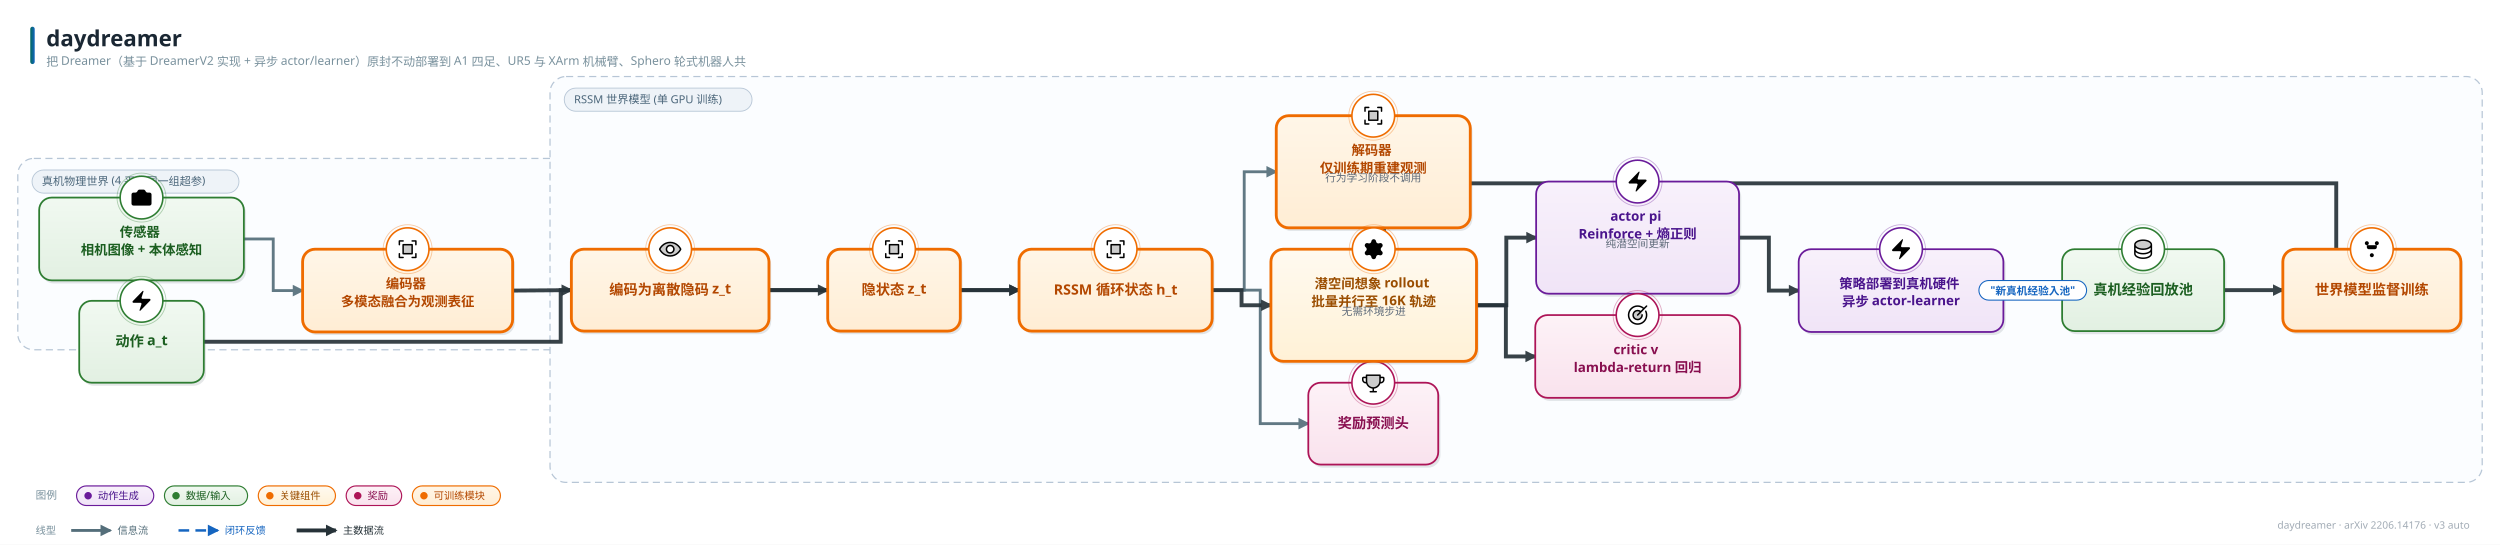
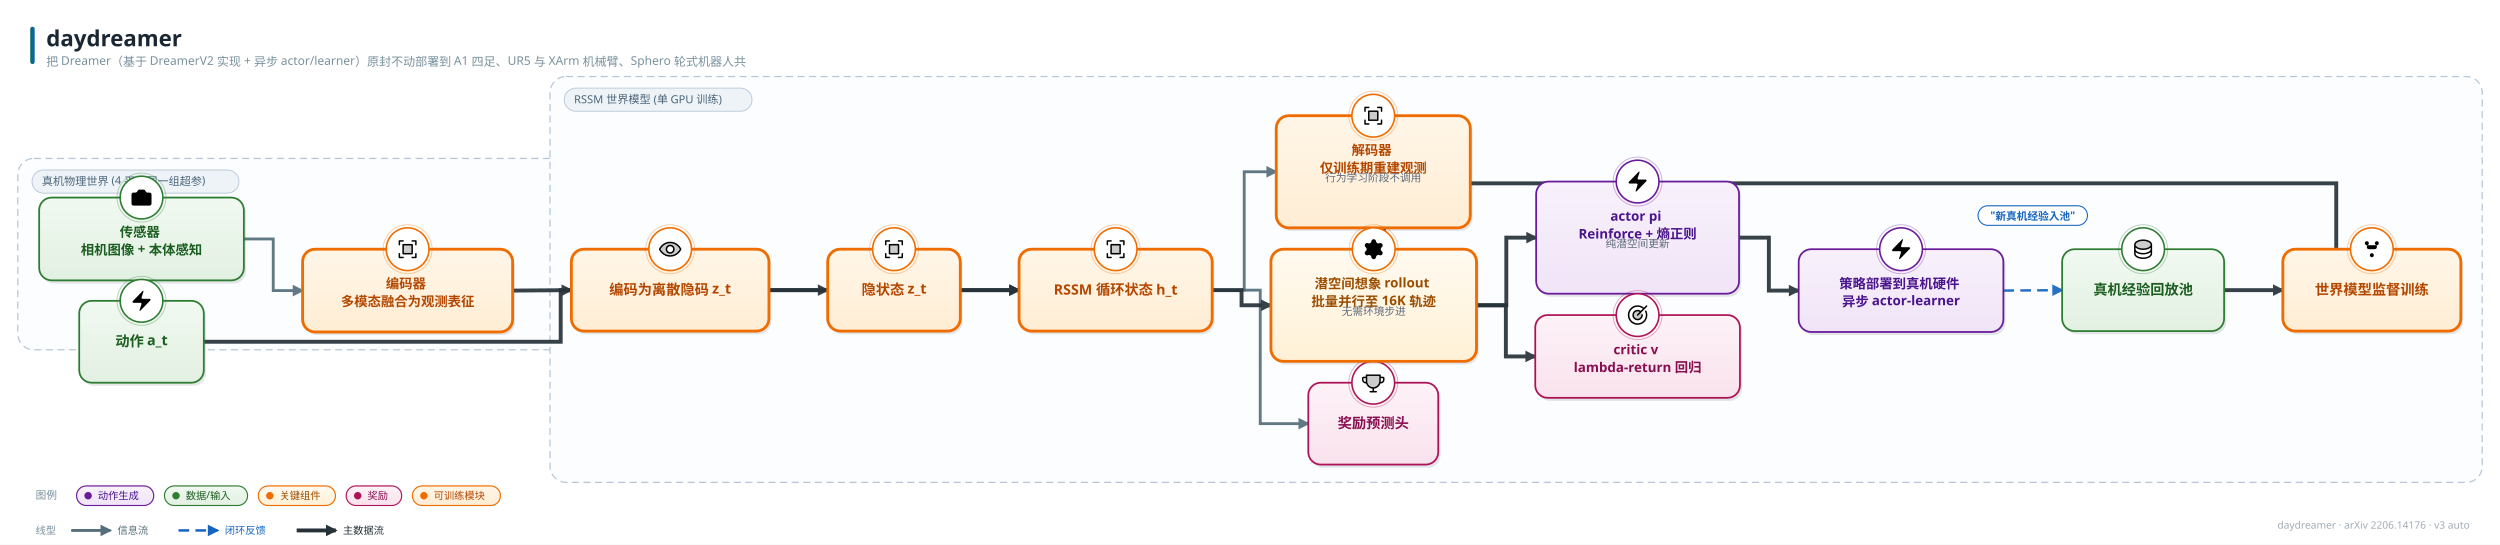
<svg xmlns="http://www.w3.org/2000/svg" width="2809" height="612" viewBox="0 0 2809 612" font-family="'PingFang SC','Hiragino Sans GB','Microsoft YaHei','Segoe UI',sans-serif">
  <style>text{font-family:'PingFang SC','Hiragino Sans GB','Microsoft YaHei','Segoe UI',sans-serif;} .lbl{font-weight:700;}</style>
  <defs>
    <linearGradient id="g-data" x1="0" y1="0" x2="0" y2="1">
      <stop offset="0" stop-color="#f1f9f1" />
      <stop offset="1" stop-color="#e2f0e2" />
    </linearGradient>
    <linearGradient id="g-frozen" x1="0" y1="0" x2="0" y2="1">
      <stop offset="0" stop-color="#f0f7fe" />
      <stop offset="1" stop-color="#dcecfb" />
    </linearGradient>
    <linearGradient id="g-train" x1="0" y1="0" x2="0" y2="1">
      <stop offset="0" stop-color="#fff6e8" />
      <stop offset="1" stop-color="#ffedd4" />
    </linearGradient>
    <linearGradient id="g-loss" x1="0" y1="0" x2="0" y2="1">
      <stop offset="0" stop-color="#fdf0f1" />
      <stop offset="1" stop-color="#f9e0e2" />
    </linearGradient>
    <linearGradient id="g-act" x1="0" y1="0" x2="0" y2="1">
      <stop offset="0" stop-color="#f8f1fb" />
      <stop offset="1" stop-color="#f0e4f7" />
    </linearGradient>
    <linearGradient id="g-loop" x1="0" y1="0" x2="0" y2="1">
      <stop offset="0" stop-color="#f2f5f7" />
      <stop offset="1" stop-color="#e6ebee" />
    </linearGradient>
    <linearGradient id="g-env" x1="0" y1="0" x2="0" y2="1">
      <stop offset="0" stop-color="#eef8f6" />
      <stop offset="1" stop-color="#dcf0ec" />
    </linearGradient>
    <linearGradient id="g-mem" x1="0" y1="0" x2="0" y2="1">
      <stop offset="0" stop-color="#fffef0" />
      <stop offset="1" stop-color="#fdf6d8" />
    </linearGradient>
    <linearGradient id="g-reward" x1="0" y1="0" x2="0" y2="1">
      <stop offset="0" stop-color="#fdf2f7" />
      <stop offset="1" stop-color="#f9e2ed" />
    </linearGradient>
    <linearGradient id="g-key" x1="0" y1="0" x2="0" y2="1">
      <stop offset="0" stop-color="#fffaf0" />
      <stop offset="1" stop-color="#fff1d6" />
    </linearGradient>
    <linearGradient id="g-title" x1="0" y1="0" x2="1" y2="0">
      <stop offset="0" stop-color="#00695c" />
      <stop offset="1" stop-color="#1565c0" />
    </linearGradient>
    <marker id="arr-main" viewBox="0 0 10 10" refX="8.5" refY="5" markerWidth="13" markerHeight="13" markerUnits="userSpaceOnUse" orient="auto-start-reverse">
      <path d="M0 0 L10 5 L0 10 z" fill="#546e7a" />
    </marker>
    <marker id="arr-thick" viewBox="0 0 10 10" refX="8.5" refY="5" markerWidth="13" markerHeight="13" markerUnits="userSpaceOnUse" orient="auto-start-reverse">
      <path d="M0 0 L10 5 L0 10 z" fill="#263238" />
    </marker>
    <marker id="arr-thin" viewBox="0 0 10 10" refX="8.5" refY="5" markerWidth="13" markerHeight="13" markerUnits="userSpaceOnUse" orient="auto-start-reverse">
      <path d="M0 0 L10 5 L0 10 z" fill="#9fb0bb" />
    </marker>
    <marker id="arr-fb" viewBox="0 0 10 10" refX="8.5" refY="5" markerWidth="13" markerHeight="13" markerUnits="userSpaceOnUse" orient="auto-start-reverse">
      <path d="M0 0 L10 5 L0 10 z" fill="#1565c0" />
    </marker>
    <marker id="arr-loss" viewBox="0 0 10 10" refX="8.5" refY="5" markerWidth="13" markerHeight="13" markerUnits="userSpaceOnUse" orient="auto-start-reverse">
      <path d="M0 0 L10 5 L0 10 z" fill="#c62828" />
    </marker>
  </defs>
  <rect width="2809" height="612" fill="#ffffff" />
  <rect x="34" y="30" width="5" height="42" rx="2.5" fill="url(#g-title)" />
  <text x="52" y="52" font-size="25" font-weight="800" fill="#1a2733">daydreamer</text>
  <text x="52" y="74" font-size="13.5" fill="#78909c">把 Dreamer（基于 DreamerV2 实现 + 异步 actor/learner）原封不动部署到 A1 四足、UR5 与 XArm 机械臂、Sphero 轮式机器人共 </text>
  <text x="2775" y="594" font-size="11.5" fill="#a0aab4" text-anchor="end">daydreamer · arXiv 2206.14176 · v3 auto</text>
  <rect x="20" y="178" width="2503" height="215" rx="18" fill="#fbfdff" stroke="#b7c6d6" stroke-width="1.4" stroke-dasharray="8 5" />
  <rect x="36" y="191" width="232.5" height="26" rx="13" fill="#eef3f8" stroke="#b7c6d6" />
  <text x="47" y="208" font-size="12.5" fill="#4a6579">真机物理世界 (4 平台同一组超参)</text>
  <rect x="618" y="86" width="2171" height="456" rx="18" fill="#fbfdff" stroke="#b7c6d6" stroke-width="1.4" stroke-dasharray="8 5" />
  <rect x="634" y="99" width="211.0" height="26" rx="13" fill="#eef3f8" stroke="#b7c6d6" />
  <text x="645" y="116" font-size="12.5" fill="#4a6579">RSSM 世界模型 (单 GPU 训练)</text>
  <path d="M 274.0 268.5 L 307.0 268.5 L 307.0 326.5 L 340.0 326.5" fill="none" stroke="#546e7a" stroke-width="3.2" marker-end="url(#arr-main)" opacity="0.92" />
  <path d="M 2251.0 326.5 L 2317.0 326.0" fill="none" stroke="#1565c0" stroke-width="2.8" stroke-dasharray="12 7" marker-end="url(#arr-fb)" opacity="0.92" />
  <path d="M 576.0 326.5 L 642.0 326.0" fill="none" stroke="#263238" stroke-width="4.4" marker-end="url(#arr-thick)" opacity="0.92" />
  <path d="M 864.0 326.0 L 930.0 326.0" fill="none" stroke="#263238" stroke-width="4.4" marker-end="url(#arr-thick)" opacity="0.92" />
  <path d="M 229.0 384.0 L 630.0 384.0 L 630.0 326.0 L 1145.0 326.0" fill="none" stroke="#263238" stroke-width="4.4" marker-end="url(#arr-thick)" opacity="0.92" />
  <path d="M 1079.0 326.0 L 1145.0 326.0" fill="none" stroke="#263238" stroke-width="4.4" marker-end="url(#arr-thick)" opacity="0.92" />
  <path d="M 1362.0 326.0 L 1398.0 326.0 L 1398.0 193.0 L 1434.0 193.0" fill="none" stroke="#546e7a" stroke-width="3.2" marker-end="url(#arr-main)" opacity="0.92" />
  <path d="M 1362.0 326.0 L 1416.0 326.0 L 1416.0 476.0 L 1470.0 476.0" fill="none" stroke="#546e7a" stroke-width="3.2" marker-end="url(#arr-main)" opacity="0.92" />
  <path d="M 2499.0 326.0 L 2565.0 326.0" fill="none" stroke="#263238" stroke-width="4.4" marker-end="url(#arr-thick)" opacity="0.92" />
  <path d="M 2625.0 280.0 L 2625.0 206.0 L 1555.0 206.0 L 1555.0 280.0" fill="none" stroke="#263238" stroke-width="4.4" marker-end="url(#arr-thick)" opacity="0.92" />
  <path d="M 1362.0 326.0 L 1395.0 326.0 L 1395.0 343.0 L 1428.0 343.0" fill="none" stroke="#263238" stroke-width="4.4" marker-end="url(#arr-thick)" opacity="0.92" />
  <path d="M 1659.0 343.0 L 1692.5 343.0 L 1692.5 267.0 L 1726.0 267.0" fill="none" stroke="#263238" stroke-width="4.4" marker-end="url(#arr-thick)" opacity="0.92" />
  <path d="M 1659.0 343.0 L 1692.0 343.0 L 1692.0 400.5 L 1725.0 400.5" fill="none" stroke="#263238" stroke-width="4.4" marker-end="url(#arr-thick)" opacity="0.92" />
  <path d="M 1954.0 267.0 L 1987.5 267.0 L 1987.5 326.5 L 2021.0 326.5" fill="none" stroke="#263238" stroke-width="4.4" marker-end="url(#arr-thick)" opacity="0.92" />
  <rect x="46.5" y="225.5" width="230" height="93" rx="14" fill="#37474f" opacity="0.13" />
  <rect x="44" y="222" width="230" height="93" rx="14" fill="url(#g-data)" stroke="#2e7d32" stroke-width="2.0" />
  <circle cx="159.0" cy="222" r="24" fill="#ffffff" stroke="#2e7d32" stroke-width="1.8" />
  <circle cx="159.0" cy="222" r="27.5" fill="none" stroke="#2e7d32" stroke-width="1" opacity="0.35" />
  <g transform="translate(145.5,208.5) scale(1.125)">
    <path d="M13.997 4a2 2 0 0 1 1.76 1.05l.486.9A2 2 0 0 0 18.003 7H20a2 2 0 0 1 2 2v9a2 2 0 0 1-2 2H4a2 2 0 0 1-2-2V9a2 2 0 0 1 2-2h1.997a2 2 0 0 0 1.759-1.048l.489-.904A2 2 0 0 1 10.004 4z" />
    <circle cx="12" cy="13" r="3" />
  </g>
  <text x="159.0" y="266" font-size="15" class="lbl" fill="#1b5e20" text-anchor="middle">
    <tspan x="159.0" dy="0">传感器</tspan>
    <tspan x="159.0" dy="20">相机图像 + 本体感知</tspan>
  </text>
  <rect x="342.5" y="283.5" width="236" height="93" rx="14" fill="#37474f" opacity="0.13" />
  <rect x="340" y="280" width="236" height="93" rx="14" fill="url(#g-train)" stroke="#ef6c00" stroke-width="3.2" />
  <circle cx="458.0" cy="280" r="24" fill="#ffffff" stroke="#ef6c00" stroke-width="1.8" />
  <circle cx="458.0" cy="280" r="27.5" fill="none" stroke="#ef6c00" stroke-width="1" opacity="0.35" />
  <g transform="translate(444.5,266.5) scale(0.1055)">
    <path d="M176,80v96H80V80Z" opacity="0.2" />
    <path d="M224,40V80a8,8,0,0,1-16,0V48H176a8,8,0,0,1,0-16h40A8,8,0,0,1,224,40ZM80,208H48V176a8,8,0,0,0-16,0v40a8,8,0,0,0,8,8H80a8,8,0,0,0,0-16Zm136-40a8,8,0,0,0-8,8v32H176a8,8,0,0,0,0,16h40a8,8,0,0,0,8-8V176A8,8,0,0,0,216,168ZM40,88a8,8,0,0,0,8-8V48H80a8,8,0,0,0,0-16H40a8,8,0,0,0-8,8V80A8,8,0,0,0,40,88ZM80,72h96a8,8,0,0,1,8,8v96a8,8,0,0,1-8,8H80a8,8,0,0,1-8-8V80A8,8,0,0,1,80,72Zm8,96h80V88H88Z" />
  </g>
  <text x="458.0" y="324" font-size="15" class="lbl" fill="#b34700" text-anchor="middle">
    <tspan x="458.0" dy="0">编码器</tspan>
    <tspan x="458.0" dy="20">多模态融合为观测表征</tspan>
  </text>
  <rect x="2023.5" y="283.5" width="230" height="93" rx="14" fill="#37474f" opacity="0.13" />
  <rect x="2021" y="280" width="230" height="93" rx="14" fill="url(#g-act)" stroke="#6a1b9a" stroke-width="2.0" />
  <circle cx="2136.0" cy="280" r="24" fill="#ffffff" stroke="#6a1b9a" stroke-width="1.8" />
  <circle cx="2136.0" cy="280" r="27.5" fill="none" stroke="#6a1b9a" stroke-width="1" opacity="0.35" />
  <g transform="translate(2122.5,266.5) scale(1.125)">
    <path d="M4 14a1 1 0 0 1-.78-1.63l9.9-10.2a.5.5 0 0 1 .86.46l-1.92 6.02A1 1 0 0 0 13 10h7a1 1 0 0 1 .78 1.63l-9.9 10.2a.5.5 0 0 1-.86-.46l1.92-6.02A1 1 0 0 0 11 14z" />
  </g>
  <text x="2136.0" y="324" font-size="15" class="lbl" fill="#4a148c" text-anchor="middle">
    <tspan x="2136.0" dy="0">策略部署到真机硬件</tspan>
    <tspan x="2136.0" dy="20">异步 actor-learner</tspan>
  </text>
  <rect x="2319.5" y="283.5" width="182" height="92" rx="14" fill="#37474f" opacity="0.13" />
  <rect x="2317" y="280" width="182" height="92" rx="14" fill="url(#g-data)" stroke="#2e7d32" stroke-width="2.0" />
  <circle cx="2408.0" cy="280" r="24" fill="#ffffff" stroke="#2e7d32" stroke-width="1.8" />
  <circle cx="2408.0" cy="280" r="27.5" fill="none" stroke="#2e7d32" stroke-width="1" opacity="0.35" />
  <g transform="translate(2394.5,266.5) scale(0.1055)">
    <path d="M216,80c0,26.51-39.4,48-88,48S40,106.51,40,80s39.4-48,88-48S216,53.49,216,80Z" opacity="0.2" />
    <path d="M128,24C74.17,24,32,48.6,32,80v96c0,31.4,42.17,56,96,56s96-24.6,96-56V80C224,48.6,181.83,24,128,24Zm80,104c0,9.62-7.88,19.43-21.61,26.92C170.93,163.35,150.19,168,128,168s-42.93-4.65-58.39-13.08C55.88,147.43,48,137.62,48,128V111.36c17.06,15,46.23,24.64,80,24.64s62.94-9.68,80-24.64ZM69.61,53.08C85.07,44.65,105.81,40,128,40s42.93,4.65,58.39,13.08C200.12,60.57,208,70.38,208,80s-7.88,19.43-21.61,26.92C170.93,115.35,150.19,120,128,120s-42.93-4.65-58.39-13.08C55.88,99.43,48,89.62,48,80S55.88,60.57,69.61,53.08ZM186.39,202.92C170.93,211.35,150.19,216,128,216s-42.93-4.65-58.39-13.08C55.88,195.43,48,185.62,48,176V159.36c17.06,15,46.23,24.64,80,24.64s62.94-9.68,80-24.64V176C208,185.62,200.12,195.43,186.39,202.92Z" />
  </g>
  <text x="2408.0" y="331" font-size="16" class="lbl" fill="#1b5e20" text-anchor="middle">真机经验回放池</text>
  <rect x="644.5" y="283.5" width="222" height="92" rx="14" fill="#37474f" opacity="0.13" />
  <rect x="642" y="280" width="222" height="92" rx="14" fill="url(#g-train)" stroke="#ef6c00" stroke-width="3.2" />
  <circle cx="753.0" cy="280" r="24" fill="#ffffff" stroke="#ef6c00" stroke-width="1.8" />
  <circle cx="753.0" cy="280" r="27.5" fill="none" stroke="#ef6c00" stroke-width="1" opacity="0.35" />
  <g transform="translate(739.5,266.5) scale(0.1055)">
    <path d="M128,56C48,56,16,128,16,128s32,72,112,72,112-72,112-72S208,56,128,56Zm0,112a40,40,0,1,1,40-40A40,40,0,0,1,128,168Z" opacity="0.2" />
    <path d="M247.31,124.76c-.35-.79-8.82-19.58-27.65-38.41C194.57,61.26,162.88,48,128,48S61.43,61.26,36.34,86.35C17.51,105.18,9,124,8.69,124.76a8,8,0,0,0,0,6.5c.35.79,8.82,19.57,27.65,38.4C61.43,194.74,93.12,208,128,208s66.57-13.26,91.66-38.34c18.83-18.83,27.3-37.61,27.65-38.4A8,8,0,0,0,247.31,124.76ZM128,192c-30.78,0-57.67-11.19-79.93-33.25A133.47,133.47,0,0,1,25,128,133.33,133.33,0,0,1,48.07,97.25C70.33,75.19,97.22,64,128,64s57.67,11.19,79.93,33.25A133.46,133.46,0,0,1,231.05,128C223.84,141.46,192.43,192,128,192Zm0-112a48,48,0,1,0,48,48A48.05,48.05,0,0,0,128,80Zm0,80a32,32,0,1,1,32-32A32,32,0,0,1,128,160Z" />
  </g>
  <text x="753.0" y="331" font-size="16" class="lbl" fill="#b34700" text-anchor="middle">编码为离散隐码 z_t</text>
  <rect x="1147.5" y="283.5" width="217" height="92" rx="14" fill="#37474f" opacity="0.13" />
  <rect x="1145" y="280" width="217" height="92" rx="14" fill="url(#g-train)" stroke="#ef6c00" stroke-width="3.2" />
  <circle cx="1253.5" cy="280" r="24" fill="#ffffff" stroke="#ef6c00" stroke-width="1.8" />
  <circle cx="1253.5" cy="280" r="27.5" fill="none" stroke="#ef6c00" stroke-width="1" opacity="0.35" />
  <g transform="translate(1240.0,266.5) scale(0.1055)">
    <path d="M176,80v96H80V80Z" opacity="0.2" />
    <path d="M224,40V80a8,8,0,0,1-16,0V48H176a8,8,0,0,1,0-16h40A8,8,0,0,1,224,40ZM80,208H48V176a8,8,0,0,0-16,0v40a8,8,0,0,0,8,8H80a8,8,0,0,0,0-16Zm136-40a8,8,0,0,0-8,8v32H176a8,8,0,0,0,0,16h40a8,8,0,0,0,8-8V176A8,8,0,0,0,216,168ZM40,88a8,8,0,0,0,8-8V48H80a8,8,0,0,0,0-16H40a8,8,0,0,0-8,8V80A8,8,0,0,0,40,88ZM80,72h96a8,8,0,0,1,8,8v96a8,8,0,0,1-8,8H80a8,8,0,0,1-8-8V80A8,8,0,0,1,80,72Zm8,96h80V88H88Z" />
  </g>
  <text x="1253.5" y="331" font-size="16" class="lbl" fill="#b34700" text-anchor="middle">RSSM 循环状态 h_t</text>
  <rect x="1436.5" y="133.5" width="218" height="126" rx="14" fill="#37474f" opacity="0.13" />
  <rect x="1434" y="130" width="218" height="126" rx="14" fill="url(#g-train)" stroke="#ef6c00" stroke-width="3.2" />
  <circle cx="1543.0" cy="130" r="24" fill="#ffffff" stroke="#ef6c00" stroke-width="1.8" />
  <circle cx="1543.0" cy="130" r="27.5" fill="none" stroke="#ef6c00" stroke-width="1" opacity="0.35" />
  <g transform="translate(1529.5,116.5) scale(0.1055)">
    <path d="M176,80v96H80V80Z" opacity="0.2" />
    <path d="M224,40V80a8,8,0,0,1-16,0V48H176a8,8,0,0,1,0-16h40A8,8,0,0,1,224,40ZM80,208H48V176a8,8,0,0,0-16,0v40a8,8,0,0,0,8,8H80a8,8,0,0,0,0-16Zm136-40a8,8,0,0,0-8,8v32H176a8,8,0,0,0,0,16h40a8,8,0,0,0,8-8V176A8,8,0,0,0,216,168ZM40,88a8,8,0,0,0,8-8V48H80a8,8,0,0,0,0-16H40a8,8,0,0,0-8,8V80A8,8,0,0,0,40,88ZM80,72h96a8,8,0,0,1,8,8v96a8,8,0,0,1-8,8H80a8,8,0,0,1-8-8V80A8,8,0,0,1,80,72Zm8,96h80V88H88Z" />
  </g>
  <text x="1543.0" y="174" font-size="15" class="lbl" fill="#b34700" text-anchor="middle">
    <tspan x="1543.0" dy="0">解码器</tspan>
    <tspan x="1543.0" dy="20">仅训练期重建观测</tspan>
  </text>
  <text x="1543.0" y="204" font-size="12" fill="#5f6b7a" text-anchor="middle">行为学习阶段不调用</text>
  <rect x="1472.5" y="433.5" width="146" height="92" rx="14" fill="#37474f" opacity="0.13" />
  <rect x="1470" y="430" width="146" height="92" rx="14" fill="url(#g-reward)" stroke="#ad1457" stroke-width="2.0" />
  <circle cx="1543.0" cy="430" r="24" fill="#ffffff" stroke="#ad1457" stroke-width="1.8" />
  <circle cx="1543.0" cy="430" r="27.5" fill="none" stroke="#ad1457" stroke-width="1" opacity="0.35" />
  <g transform="translate(1529.5,416.5) scale(0.1055)">
    <path d="M200,48v63.1c0,39.7-31.75,72.6-71.45,72.9A72,72,0,0,1,56,112V48Z" opacity="0.2" />
    <path d="M232,64H208V48a8,8,0,0,0-8-8H56a8,8,0,0,0-8,8V64H24A16,16,0,0,0,8,80V96a40,40,0,0,0,40,40h3.65A80.13,80.13,0,0,0,120,191.61V216H96a8,8,0,0,0,0,16h64a8,8,0,0,0,0-16H136V191.58c31.94-3.23,58.44-25.64,68.08-55.58H208a40,40,0,0,0,40-40V80A16,16,0,0,0,232,64ZM48,120A24,24,0,0,1,24,96V80H48v32q0,4,.39,8Zm144-8.9c0,35.52-29,64.64-64,64.9a64,64,0,0,1-64-64V56H192ZM232,96a24,24,0,0,1-24,24h-.5a81.81,81.81,0,0,0,.5-8.9V80h24Z" />
  </g>
  <text x="1543.0" y="481" font-size="16" class="lbl" fill="#880e4f" text-anchor="middle">奖励预测头</text>
  <rect x="2567.5" y="283.5" width="200" height="92" rx="14" fill="#37474f" opacity="0.13" />
  <rect x="2565" y="280" width="200" height="92" rx="14" fill="url(#g-train)" stroke="#ef6c00" stroke-width="3.2" />
  <circle cx="2665.0" cy="280" r="24" fill="#ffffff" stroke="#ef6c00" stroke-width="1.8" />
  <circle cx="2665.0" cy="280" r="27.5" fill="none" stroke="#ef6c00" stroke-width="1" opacity="0.35" />
  <g transform="translate(2651.5,266.5) scale(1.125)">
    <path stroke="none" d="M0 0h24v24H0z" fill="none" />
    <path d="M10 18a2 2 0 1 0 4 0a2 2 0 1 0 -4 0" />
    <path d="M5 6a2 2 0 1 0 4 0a2 2 0 1 0 -4 0" />
    <path d="M15 6a2 2 0 1 0 4 0a2 2 0 1 0 -4 0" />
    <path d="M7 8v2a2 2 0 0 0 2 2h6a2 2 0 0 0 2 -2v-2" />
    <path d="M12 12l0 4" />
  </g>
  <text x="2665.0" y="331" font-size="16" class="lbl" fill="#b34700" text-anchor="middle">世界模型监督训练</text>
  <rect x="932.5" y="283.5" width="149" height="92" rx="14" fill="#37474f" opacity="0.13" />
  <rect x="930" y="280" width="149" height="92" rx="14" fill="url(#g-train)" stroke="#ef6c00" stroke-width="3.2" />
  <circle cx="1004.5" cy="280" r="24" fill="#ffffff" stroke="#ef6c00" stroke-width="1.8" />
  <circle cx="1004.5" cy="280" r="27.5" fill="none" stroke="#ef6c00" stroke-width="1" opacity="0.35" />
  <g transform="translate(991.0,266.5) scale(0.1055)">
    <path d="M176,80v96H80V80Z" opacity="0.2" />
    <path d="M224,40V80a8,8,0,0,1-16,0V48H176a8,8,0,0,1,0-16h40A8,8,0,0,1,224,40ZM80,208H48V176a8,8,0,0,0-16,0v40a8,8,0,0,0,8,8H80a8,8,0,0,0,0-16Zm136-40a8,8,0,0,0-8,8v32H176a8,8,0,0,0,0,16h40a8,8,0,0,0,8-8V176A8,8,0,0,0,216,168ZM40,88a8,8,0,0,0,8-8V48H80a8,8,0,0,0,0-16H40a8,8,0,0,0-8,8V80A8,8,0,0,0,40,88ZM80,72h96a8,8,0,0,1,8,8v96a8,8,0,0,1-8,8H80a8,8,0,0,1-8-8V80A8,8,0,0,1,80,72Zm8,96h80V88H88Z" />
  </g>
  <text x="1004.5" y="331" font-size="16" class="lbl" fill="#b34700" text-anchor="middle">隐状态 z_t</text>
  <rect x="91.5" y="341.5" width="140" height="92" rx="14" fill="#37474f" opacity="0.13" />
  <rect x="89" y="338" width="140" height="92" rx="14" fill="url(#g-data)" stroke="#2e7d32" stroke-width="2.0" />
  <circle cx="159.0" cy="338" r="24" fill="#ffffff" stroke="#2e7d32" stroke-width="1.8" />
  <circle cx="159.0" cy="338" r="27.5" fill="none" stroke="#2e7d32" stroke-width="1" opacity="0.35" />
  <g transform="translate(145.5,324.5) scale(1.125)">
    <path d="M4 14a1 1 0 0 1-.78-1.63l9.9-10.2a.5.5 0 0 1 .86.46l-1.92 6.02A1 1 0 0 0 13 10h7a1 1 0 0 1 .78 1.63l-9.9 10.2a.5.5 0 0 1-.86-.46l1.92-6.02A1 1 0 0 0 11 14z" />
  </g>
  <text x="159.0" y="389" font-size="16" class="lbl" fill="#1b5e20" text-anchor="middle">动作 a_t</text>
  <rect x="1430.5" y="283.5" width="231" height="126" rx="14" fill="#37474f" opacity="0.13" />
  <rect x="1428" y="280" width="231" height="126" rx="14" fill="url(#g-key)" stroke="#ef6c00" stroke-width="3.2" />
  <circle cx="1543.5" cy="280" r="24" fill="#ffffff" stroke="#ef6c00" stroke-width="1.8" />
  <circle cx="1543.5" cy="280" r="27.5" fill="none" stroke="#ef6c00" stroke-width="1" opacity="0.35" />
  <g transform="translate(1530.0,266.5) scale(1.125)">
    <path d="M9.671 4.136a2.34 2.34 0 0 1 4.659 0 2.34 2.34 0 0 0 3.319 1.915 2.34 2.34 0 0 1 2.33 4.033 2.34 2.34 0 0 0 0 3.831 2.34 2.34 0 0 1-2.33 4.033 2.34 2.34 0 0 0-3.319 1.915 2.34 2.34 0 0 1-4.659 0 2.34 2.34 0 0 0-3.32-1.915 2.34 2.34 0 0 1-2.33-4.033 2.34 2.34 0 0 0 0-3.831A2.34 2.34 0 0 1 6.35 6.051a2.34 2.34 0 0 0 3.319-1.915" />
    <circle cx="12" cy="12" r="3" />
  </g>
  <text x="1543.5" y="324" font-size="15" class="lbl" fill="#9a4d00" text-anchor="middle">
    <tspan x="1543.5" dy="0">潜空间想象 rollout</tspan>
    <tspan x="1543.5" dy="20">批量并行至 16K 轨迹</tspan>
  </text>
  <text x="1543.5" y="354" font-size="12" fill="#5f6b7a" text-anchor="middle">无需环境步进</text>
  <rect x="1728.5" y="207.5" width="228" height="126" rx="14" fill="#37474f" opacity="0.13" />
  <rect x="1726" y="204" width="228" height="126" rx="14" fill="url(#g-act)" stroke="#6a1b9a" stroke-width="2.0" />
  <circle cx="1840.0" cy="204" r="24" fill="#ffffff" stroke="#6a1b9a" stroke-width="1.8" />
  <circle cx="1840.0" cy="204" r="27.5" fill="none" stroke="#6a1b9a" stroke-width="1" opacity="0.35" />
  <g transform="translate(1826.5,190.5) scale(1.125)">
    <path d="M4 14a1 1 0 0 1-.78-1.63l9.9-10.2a.5.5 0 0 1 .86.46l-1.92 6.02A1 1 0 0 0 13 10h7a1 1 0 0 1 .78 1.63l-9.9 10.2a.5.5 0 0 1-.86-.46l1.92-6.02A1 1 0 0 0 11 14z" />
  </g>
  <text x="1840.0" y="248" font-size="15" class="lbl" fill="#4a148c" text-anchor="middle">
    <tspan x="1840.0" dy="0">actor pi</tspan>
    <tspan x="1840.0" dy="20">Reinforce + 熵正则</tspan>
  </text>
  <text x="1840.0" y="278" font-size="12" fill="#5f6b7a" text-anchor="middle">纯潜空间更新</text>
  <rect x="1727.5" y="357.5" width="230" height="93" rx="14" fill="#37474f" opacity="0.13" />
  <rect x="1725" y="354" width="230" height="93" rx="14" fill="url(#g-reward)" stroke="#ad1457" stroke-width="2.0" />
  <circle cx="1840.0" cy="354" r="24" fill="#ffffff" stroke="#ad1457" stroke-width="1.8" />
  <circle cx="1840.0" cy="354" r="27.5" fill="none" stroke="#ad1457" stroke-width="1" opacity="0.35" />
  <g transform="translate(1826.5,340.5) scale(0.1055)">
    <path d="M176,128a48,48,0,1,1-48-48A48,48,0,0,1,176,128Z" opacity="0.2" />
    <path d="M221.87,83.16A104.1,104.1,0,1,1,195.67,49l22.67-22.68a8,8,0,0,1,11.32,11.32l-96,96a8,8,0,0,1-11.32-11.32l27.72-27.72a40,40,0,1,0,17.87,31.09,8,8,0,1,1,16-.9,56,56,0,1,1-22.38-41.65L184.3,60.39a87.88,87.88,0,1,0,23.13,29.67,8,8,0,0,1,14.44-6.9Z" />
  </g>
  <text x="1840.0" y="398" font-size="15" class="lbl" fill="#880e4f" text-anchor="middle">
    <tspan x="1840.0" dy="0">critic v</tspan>
    <tspan x="1840.0" dy="20">lambda-return 回归</tspan>
  </text>
-   <g transform="translate(2284.0,326.2)">
-     <rect x="-60.5" y="-11" width="121.0" height="22" rx="11" fill="#ffffff" stroke="#1565c0" stroke-width="1.2" />
+   <g transform="translate(2284.0,242.2)">
+     <rect x="-61.5" y="-11" width="123.0" height="22" rx="11" fill="#ffffff" stroke="#1565c0" stroke-width="1.2" />
    <text y="4" font-size="12" fill="#1565c0" font-weight="600" text-anchor="middle">"新真机经验入池"</text>
  </g>
  <text x="40" y="560.5" font-size="12" fill="#78909c">图例</text>
  <g>
    <rect x="86" y="546" width="86.76" height="22" rx="11" fill="url(#g-act)" stroke="#6a1b9a" stroke-width="1.3" />
    <circle cx="99" cy="557" r="4.2" fill="#6a1b9a" />
    <text x="110" y="561" font-size="11.5" fill="#4a148c">动作生成</text>
  </g>
  <g>
    <rect x="184.76" y="546" width="93.43" height="22" rx="11" fill="url(#g-data)" stroke="#2e7d32" stroke-width="1.3" />
    <circle cx="197.76" cy="557" r="4.2" fill="#2e7d32" />
    <text x="208.76" y="561" font-size="11.5" fill="#1b5e20">数据/输入</text>
  </g>
  <g>
    <rect x="290.19" y="546" width="86.76" height="22" rx="11" fill="url(#g-key)" stroke="#ef6c00" stroke-width="1.3" />
    <circle cx="303.19" cy="557" r="4.2" fill="#ef6c00" />
    <text x="314.19" y="561" font-size="11.5" fill="#9a4d00">关键组件</text>
  </g>
  <g>
    <rect x="388.95" y="546" width="62.38" height="22" rx="11" fill="url(#g-reward)" stroke="#ad1457" stroke-width="1.3" />
    <circle cx="401.95" cy="557" r="4.2" fill="#ad1457" />
    <text x="412.95" y="561" font-size="11.5" fill="#880e4f">奖励</text>
  </g>
  <g>
    <rect x="463.33" y="546" width="98.95" height="22" rx="11" fill="url(#g-train)" stroke="#ef6c00" stroke-width="1.3" />
    <circle cx="476.33" cy="557" r="4.2" fill="#ef6c00" />
    <text x="487.33" y="561" font-size="11.5" fill="#b34700">可训练模块</text>
  </g>
  <text x="40" y="600" font-size="11.5" fill="#78909c">线型</text>
  <g>
    <path d="M 80 596 h 44" stroke="#546e7a" stroke-width="3.2" marker-end="url(#arr-main)" />
    <text x="132" y="600" font-size="11.5" fill="#546e7a">信息流</text>
  </g>
  <g>
    <path d="M 200.57 596 h 44" stroke="#1565c0" stroke-width="2.8" stroke-dasharray="12 7" marker-end="url(#arr-fb)" />
    <text x="252.57" y="600" font-size="11.5" fill="#1565c0">闭环反馈</text>
  </g>
  <g>
    <path d="M 333.33 596 h 44" stroke="#263238" stroke-width="4.4" marker-end="url(#arr-thick)" />
    <text x="385.33" y="600" font-size="11.5" fill="#263238">主数据流</text>
  </g>
</svg>
